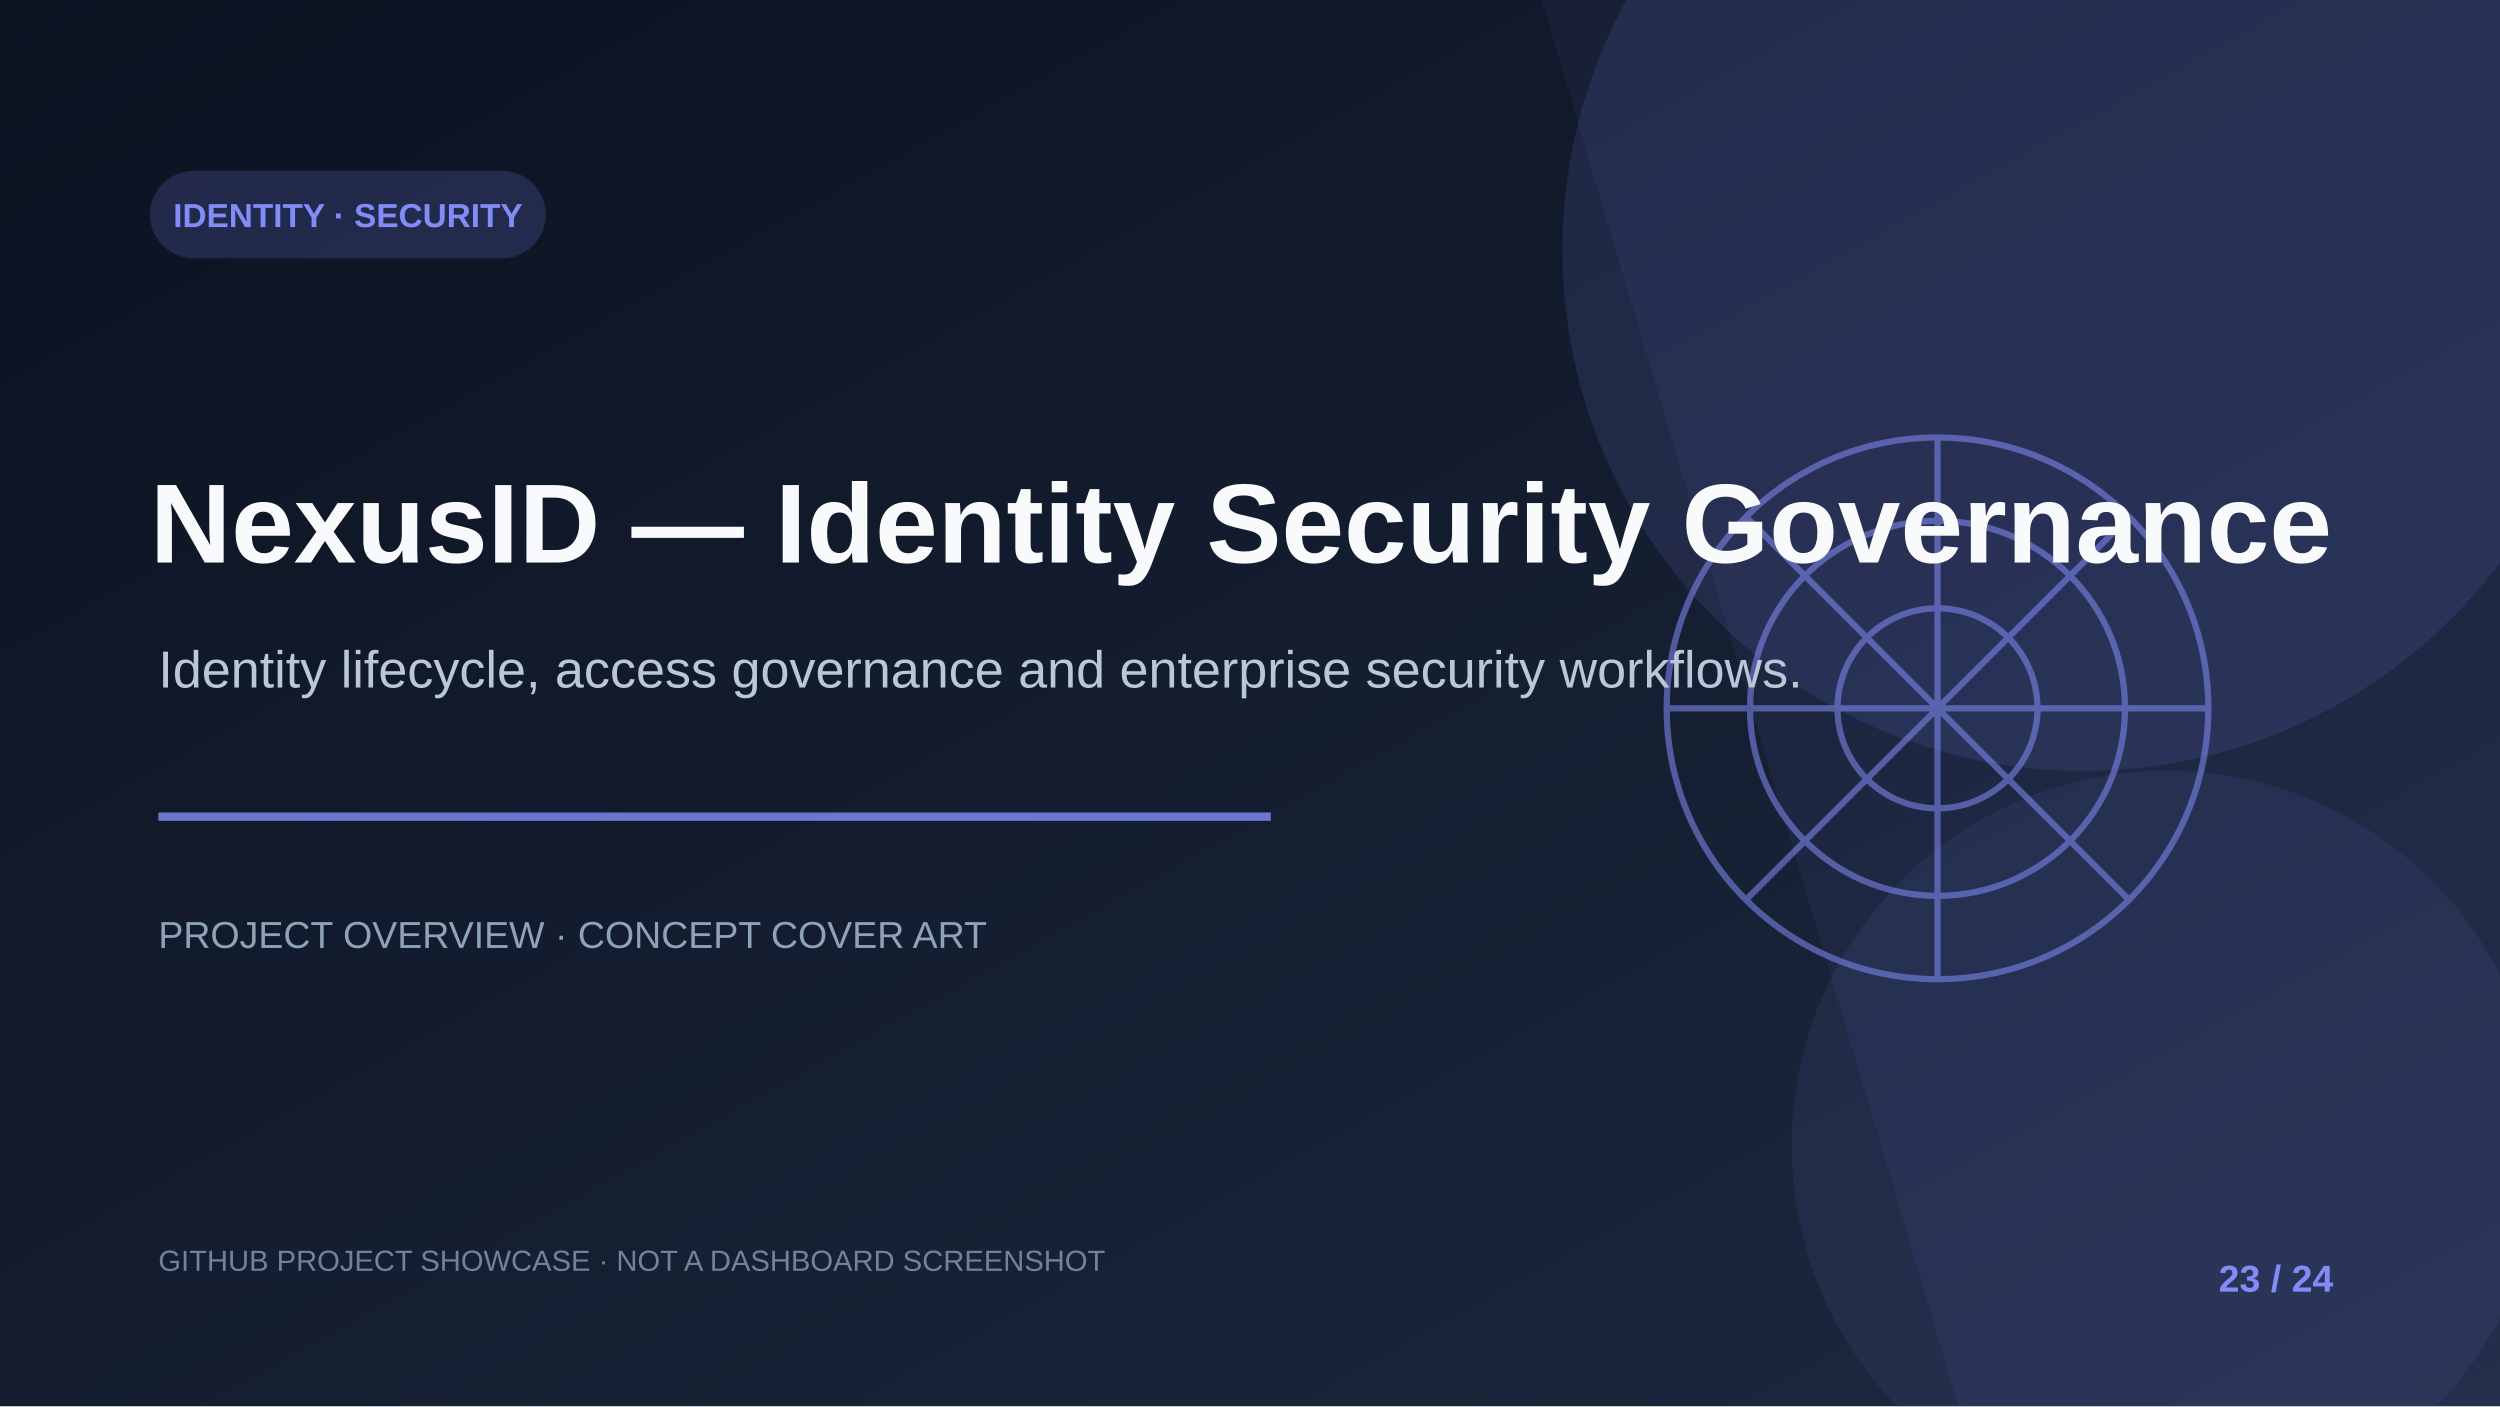
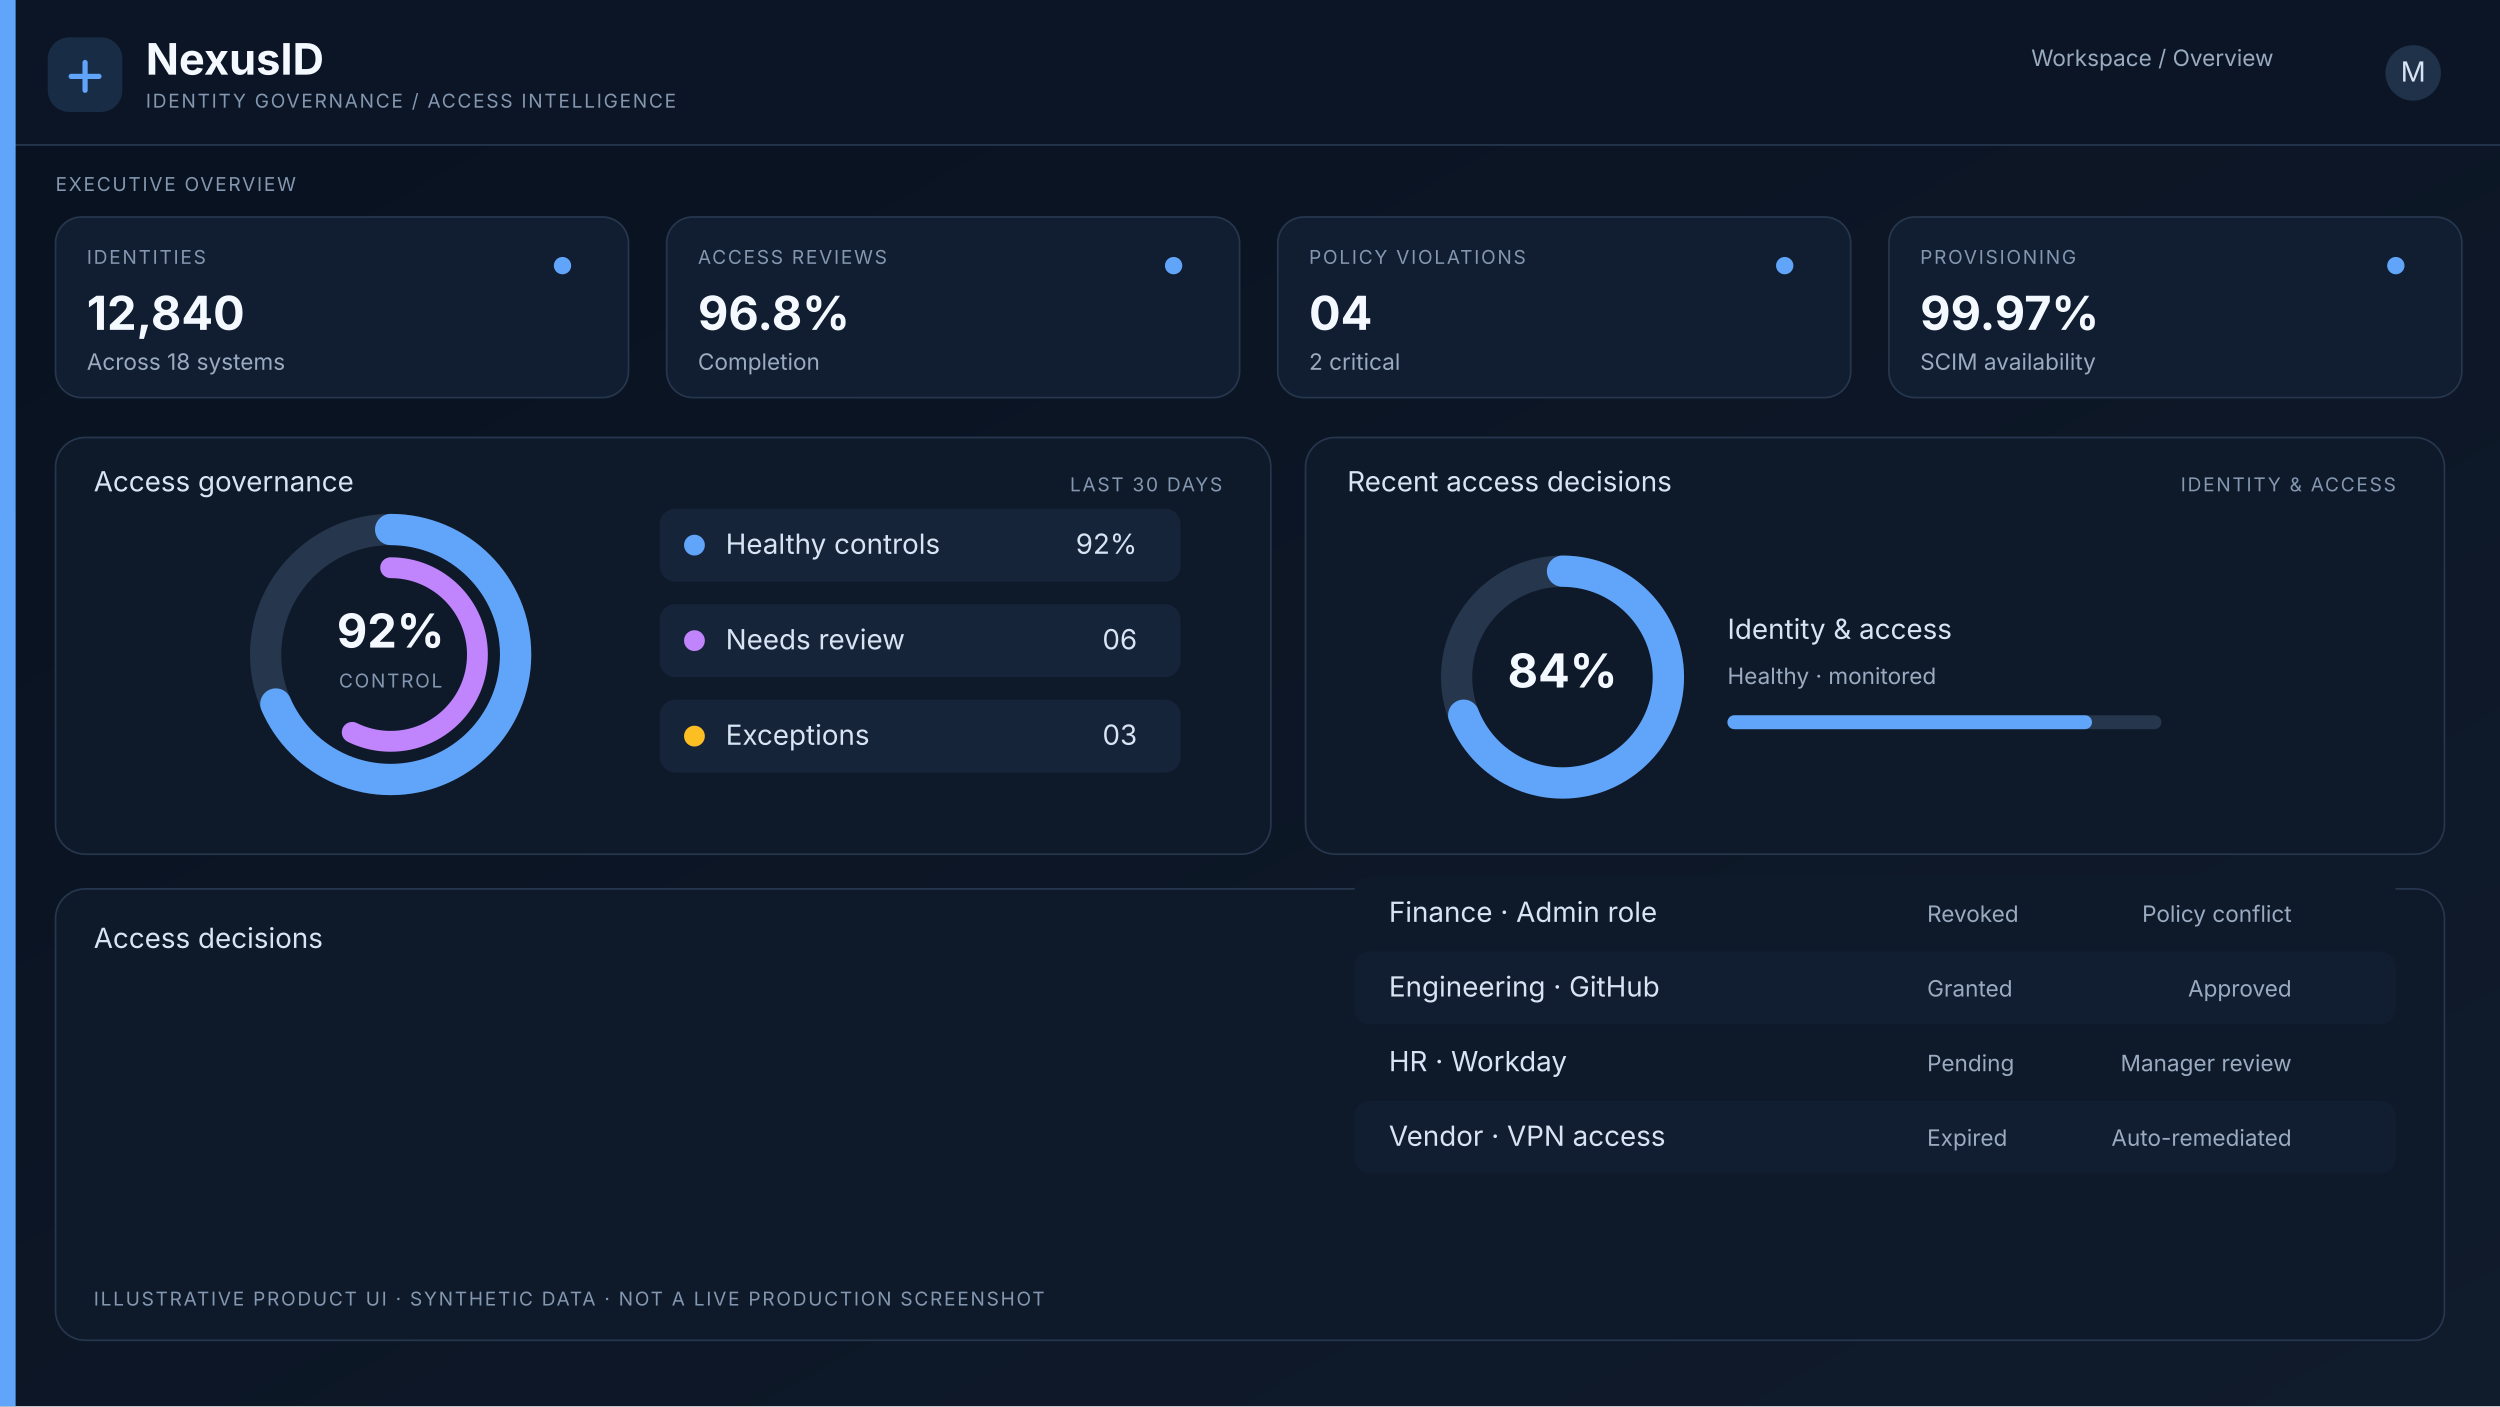
- <svg xmlns="http://www.w3.org/2000/svg" width="1200" height="675" viewBox="0 0 1200 675">
+ <svg xmlns="http://www.w3.org/2000/svg" width="1440" height="810" viewBox="0 0 1440 810" role="img" aria-labelledby="title desc">
  <defs>
-     <linearGradient id="g" x1="0" y1="0" x2="1" y2="1">
-       <stop offset="0" stop-color="#0b1220" />
-       <stop offset="1" stop-color="#1d2940" />
+     <linearGradient id="bg" x2="1" y2="1">
+       <stop stop-color="#08111f" />
+       <stop offset="1" stop-color="#101b2c" />
+     </linearGradient>
+     <linearGradient id="glow">
+       <stop stop-color="#60a5fa" stop-opacity=".25" />
+       <stop offset="1" stop-color="#c084fc" stop-opacity=".02" />
    </linearGradient>
  </defs>
-   <rect width="1200" height="675" fill="url(#g)" />
-   <circle cx="1000" cy="120" r="250" fill="#818cf8" opacity=".12" />
-   <circle cx="1040" cy="550" r="180" fill="#818cf8" opacity=".08" />
-   <path d="M740 0 L1200 0 L1200 675 L940 675 Z" fill="#818cf8" opacity=".06" />
-   <g fill="none" stroke="#818cf8" stroke-width="3" opacity=".55">
-     <circle cx="930" cy="340" r="130" />
-     <circle cx="930" cy="340" r="90" />
-     <circle cx="930" cy="340" r="48" />
-     <path d="M800 340 H1060 M930 210 V470 M838 248 L1022 432 M1022 248 L838 432" />
+   <style>.body{font:16px Inter,Arial,sans-serif;fill:#d8e4f3}.small{font:13px Inter,Arial,sans-serif;fill:#9aabc1}.tiny{font:11px Inter,Arial,sans-serif;fill:#8497b0;letter-spacing:1px}.metric{font: bold 27px Inter,Arial,sans-serif;fill:#f4f8ff}.head{font:bold 25px Inter,Arial,sans-serif;fill:#f4f8ff}.muted{font:13px Inter,Arial,sans-serif;fill:#91a4bc}</style>
+   <rect width="1440" height="810" fill="url(#bg)" />
+   <rect x="0" y="0" width="1440" height="84" fill="#0b1525" />
+   <rect x="0" y="83" width="1440" height="1" fill="#26364d" />
+   <rect x="0" y="0" width="9" height="810" fill="#60a5fa" />
+   <rect x="28" y="22" width="42" height="42" rx="12" fill="#60a5fa" opacity=".16" stroke="#60a5fa" />
+   <path d="M41 44h16M49 36v16" stroke="#60a5fa" stroke-width="3" stroke-linecap="round" />
+   <text x="84" y="43" class="head">NexusID</text>
+   <text x="84" y="62" class="tiny">IDENTITY GOVERNANCE / ACCESS INTELLIGENCE</text>
+   <text x="1170" y="38" class="small">Workspace  /  Overview</text>
+   <circle cx="1390" cy="42" r="16" fill="#20314a" />
+   <text x="1390" y="47" text-anchor="middle" class="body">M</text>
+   <text x="32" y="110" class="tiny">EXECUTIVE OVERVIEW</text>
+   <g transform="translate(32 125)">
+     <rect width="330" height="104" rx="15" fill="#111d30" stroke="#26364d" />
+     <text x="18" y="27" class="tiny">IDENTITIES</text>
+     <text x="18" y="65" class="metric">12,840</text>
+     <text x="18" y="88" class="small" fill="#60a5fa">Across 18 systems</text>
+     <circle cx="292" cy="28" r="5" fill="#60a5fa" />
  </g>
-   <rect x="72" y="82" width="190" height="42" rx="21" fill="#818cf8" opacity=".18" />
-   <text x="167" y="109" text-anchor="middle" fill="#818cf8" font-family="Arial" font-size="16" font-weight="700">IDENTITY · SECURITY</text>
-   <text x="72" y="270" fill="#f8fafc" font-family="Arial" font-size="54" font-weight="700">NexusID — Identity Security Governance</text>
-   <text x="76" y="330" fill="#b9c7d8" font-family="Arial" font-size="25">Identity lifecycle, access governance and enterprise security workflows.</text>
-   <path d="M76 392 H610" stroke="#818cf8" stroke-width="4" opacity=".8" />
-   <text x="76" y="455" fill="#8ea2b9" font-family="Arial" font-size="18">PROJECT OVERVIEW · CONCEPT COVER ART</text>
-   <text x="76" y="610" fill="#71839a" font-family="Arial" font-size="14">GITHUB PROJECT SHOWCASE · NOT A DASHBOARD SCREENSHOT</text>
-   <text x="1120" y="620" text-anchor="end" fill="#818cf8" font-family="Arial" font-size="18" font-weight="700">23 / 24</text>
+   <g transform="translate(384 125)">
+     <rect width="330" height="104" rx="15" fill="#111d30" stroke="#26364d" />
+     <text x="18" y="27" class="tiny">ACCESS REVIEWS</text>
+     <text x="18" y="65" class="metric">96.8%</text>
+     <text x="18" y="88" class="small" fill="#60a5fa">Completion</text>
+     <circle cx="292" cy="28" r="5" fill="#60a5fa" />
+   </g>
+   <g transform="translate(736 125)">
+     <rect width="330" height="104" rx="15" fill="#111d30" stroke="#26364d" />
+     <text x="18" y="27" class="tiny">POLICY VIOLATIONS</text>
+     <text x="18" y="65" class="metric">04</text>
+     <text x="18" y="88" class="small" fill="#60a5fa">2 critical</text>
+     <circle cx="292" cy="28" r="5" fill="#60a5fa" />
+   </g>
+   <g transform="translate(1088 125)">
+     <rect width="330" height="104" rx="15" fill="#111d30" stroke="#26364d" />
+     <text x="18" y="27" class="tiny">PROVISIONING</text>
+     <text x="18" y="65" class="metric">99.97%</text>
+     <text x="18" y="88" class="small" fill="#60a5fa">SCIM availability</text>
+     <circle cx="292" cy="28" r="5" fill="#60a5fa" />
+   </g>
+   <rect x="32" y="252" width="700" height="240" rx="17" fill="#0e192a" stroke="#26364d" />
+   <text x="54" y="283" class="body" font-weight="bold">Access governance</text>
+   <text x="704" y="283" class="tiny" text-anchor="end">LAST 30 DAYS</text>
+   <g transform="translate(90 285)">
+     <circle cx="135" cy="92" r="72" fill="none" stroke="#26364d" stroke-width="18" />
+     <circle cx="135" cy="92" r="72" fill="none" stroke="#60a5fa" stroke-width="18" stroke-dasharray="310 452" transform="rotate(-90 135 92)" stroke-linecap="round" />
+     <circle cx="135" cy="92" r="50" fill="none" stroke="#c084fc" stroke-width="12" stroke-dasharray="180 314" transform="rotate(-90 135 92)" stroke-linecap="round" />
+     <text x="135" y="88" text-anchor="middle" class="metric">92%</text>
+     <text x="135" y="111" text-anchor="middle" class="tiny">CONTROL</text>
+     <g transform="translate(290 8)">
+       <rect width="300" height="42" rx="9" fill="#16243a" />
+       <circle cx="20" cy="21" r="6" fill="#60a5fa" />
+       <text x="38" y="26" class="body">Healthy controls</text>
+       <text x="275" y="26" text-anchor="end" class="body">92%</text>
+       <rect y="55" width="300" height="42" rx="9" fill="#16243a" />
+       <circle cx="20" cy="76" r="6" fill="#c084fc" />
+       <text x="38" y="81" class="body">Needs review</text>
+       <text x="275" y="81" text-anchor="end" class="body">06</text>
+       <rect y="110" width="300" height="42" rx="9" fill="#16243a" />
+       <circle cx="20" cy="131" r="6" fill="#fbbf24" />
+       <text x="38" y="136" class="body">Exceptions</text>
+       <text x="275" y="136" text-anchor="end" class="body">03</text>
+     </g>
+   </g>
+   <rect x="752" y="252" width="656" height="240" rx="17" fill="#0e192a" stroke="#26364d" />
+   <text x="776" y="283" class="body" font-weight="bold">Recent access decisions</text>
+   <text x="1380" y="283" class="tiny" text-anchor="end">IDENTITY &amp; ACCESS</text>
+   <g transform="translate(790 318)">
+     <circle cx="110" cy="72" r="61" fill="none" stroke="#26364d" stroke-width="18" />
+     <circle cx="110" cy="72" r="61" fill="none" stroke="#60a5fa" stroke-width="18" stroke-dasharray="265 383" transform="rotate(-90 110 72)" stroke-linecap="round" />
+     <text x="110" y="78" text-anchor="middle" class="metric">84%</text>
+     <text x="205" y="50" class="body">Identity &amp; access</text>
+     <text x="205" y="76" class="small">Healthy · monitored</text>
+     <rect x="205" y="94" width="250" height="8" rx="4" fill="#26364d" />
+     <rect x="205" y="94" width="210" height="8" rx="4" fill="#60a5fa" />
+   </g>
+   <rect x="32" y="512" width="1376" height="260" rx="17" fill="#0e192a" stroke="#26364d" />
+   <text x="54" y="546" class="body" font-weight="bold">Access decisions</text>
+   <text x="800" y="576" class="tiny">RECORD / ENTITY</text>
+   <text x="1110" y="576" class="tiny">STATUS / VALUE</text>
+   <text x="1380" y="576" text-anchor="end" class="tiny">DETAIL</text>
+   <g transform="translate(0 0)">
+     <rect x="780" y="505" width="600" height="42" rx="9" fill="#0e192a" />
+     <text x="800" y="531" class="body">Finance · Admin role</text>
+     <text x="1110" y="531" class="small">Revoked</text>
+     <text x="1320" y="531" class="small" text-anchor="end">Policy conflict</text>
+   </g>
+   <g transform="translate(0 43)">
+     <rect x="780" y="505" width="600" height="42" rx="9" fill="#111d30" />
+     <text x="800" y="531" class="body">Engineering · GitHub</text>
+     <text x="1110" y="531" class="small">Granted</text>
+     <text x="1320" y="531" class="small" text-anchor="end">Approved</text>
+   </g>
+   <g transform="translate(0 86)">
+     <rect x="780" y="505" width="600" height="42" rx="9" fill="#0e192a" />
+     <text x="800" y="531" class="body">HR · Workday</text>
+     <text x="1110" y="531" class="small">Pending</text>
+     <text x="1320" y="531" class="small" text-anchor="end">Manager review</text>
+   </g>
+   <g transform="translate(0 129)">
+     <rect x="780" y="505" width="600" height="42" rx="9" fill="#111d30" />
+     <text x="800" y="531" class="body">Vendor · VPN access</text>
+     <text x="1110" y="531" class="small">Expired</text>
+     <text x="1320" y="531" class="small" text-anchor="end">Auto-remediated</text>
+   </g>
+   <text x="54" y="752" class="tiny">ILLUSTRATIVE PRODUCT UI · SYNTHETIC DATA · NOT A LIVE PRODUCTION SCREENSHOT</text>
</svg>
